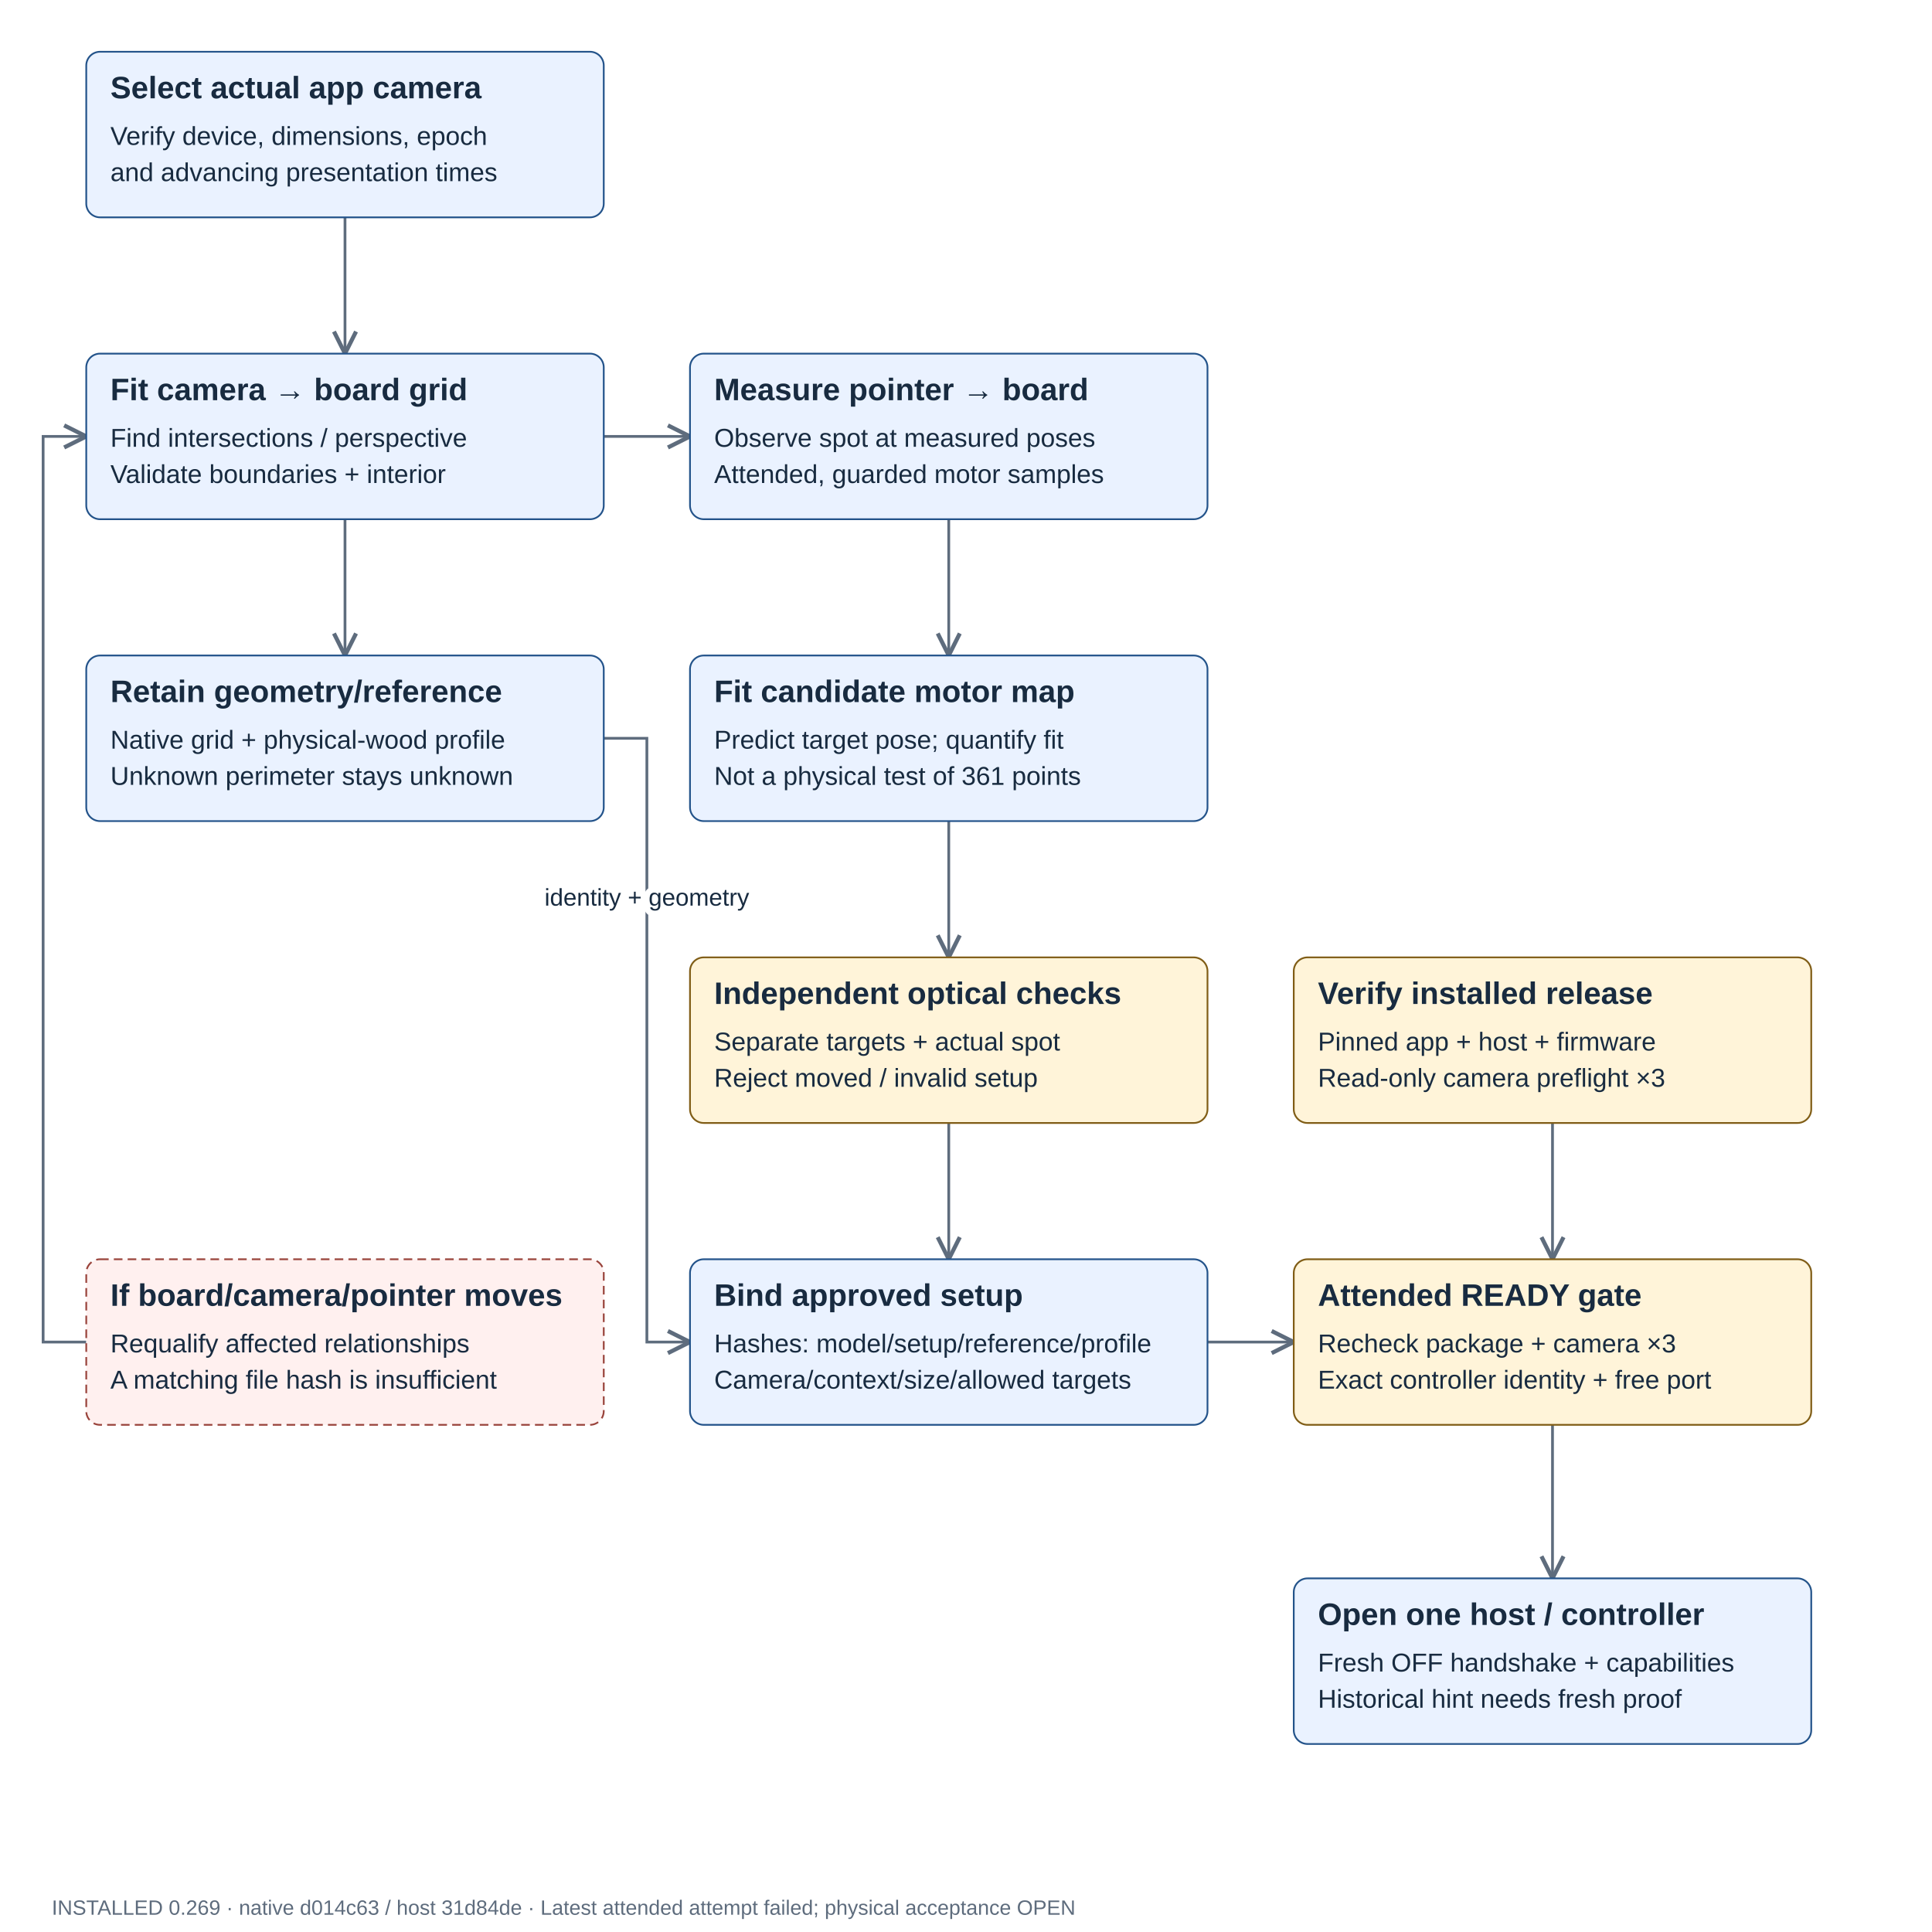
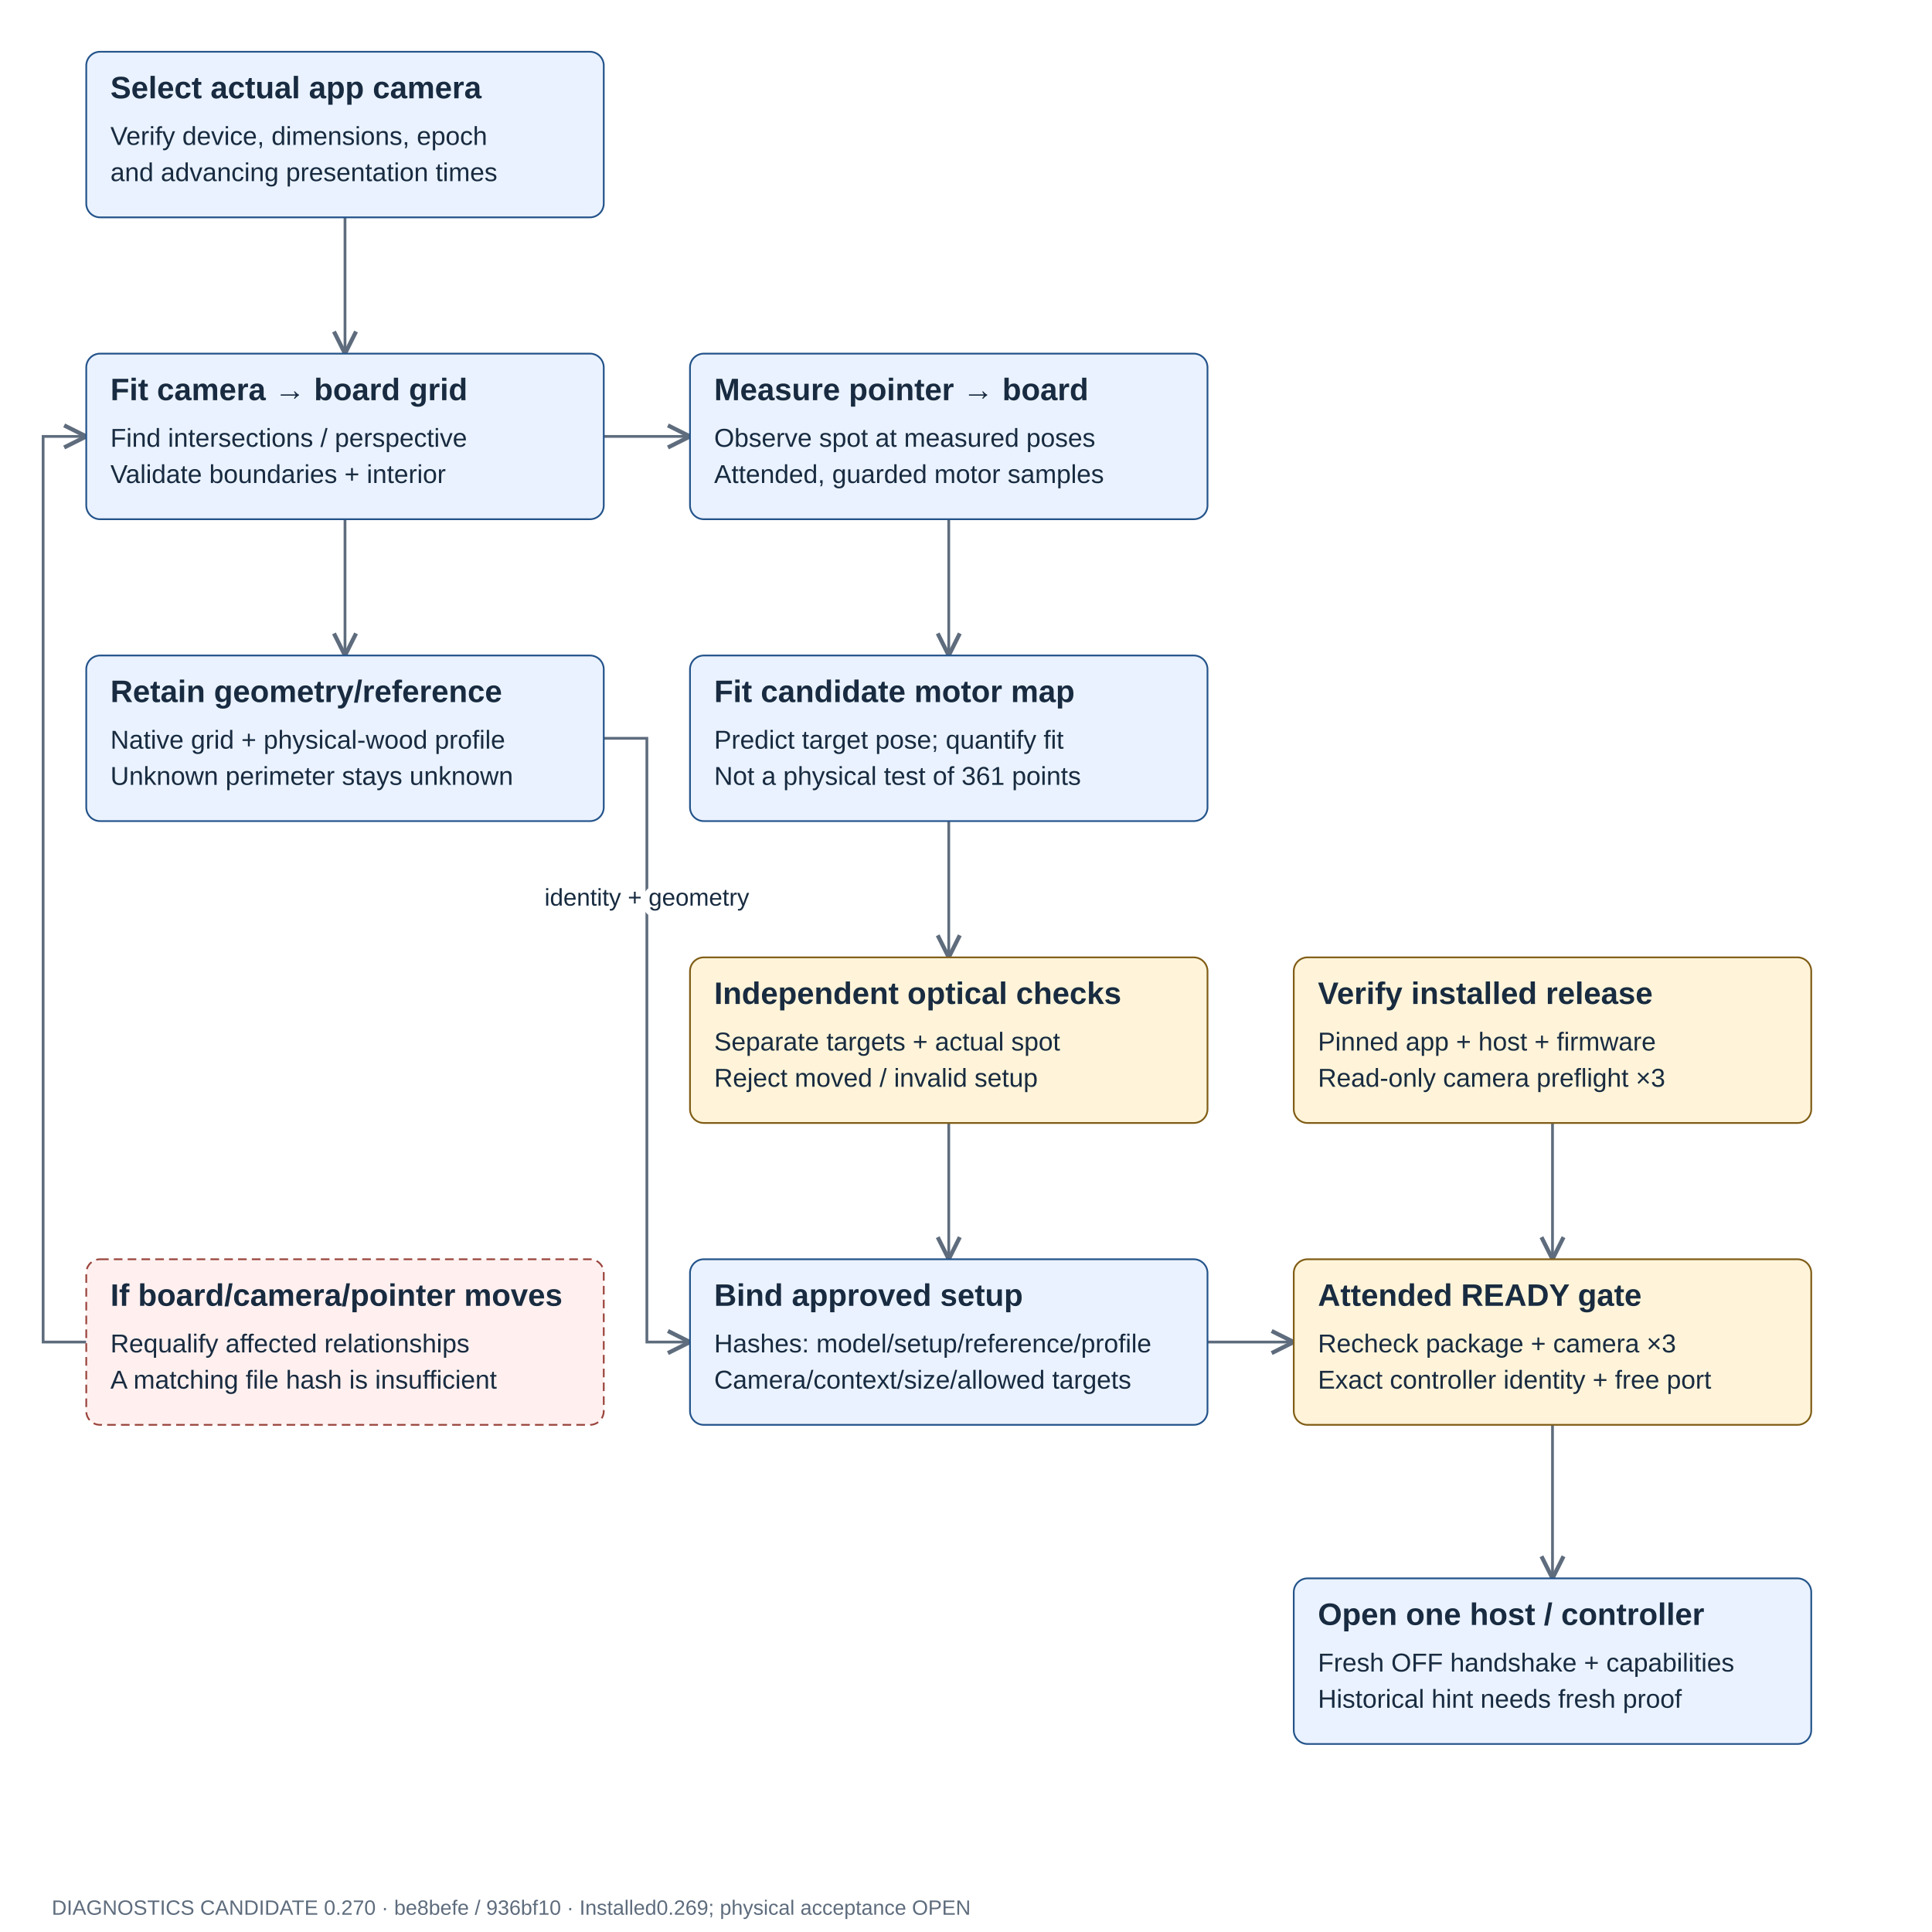
<svg xmlns="http://www.w3.org/2000/svg" viewBox="0 0 1120 1120" width="1120" height="1120" role="img" aria-labelledby="calibration-title calibration-desc">
  <defs>
    <marker id="arrow" markerWidth="10" markerHeight="10" refX="9" refY="5" orient="auto-start-reverse">
      <path d="M 1 1 L 9 5 L 1 9" fill="none" stroke="#5e6c7d" stroke-width="1.5" />
    </marker>
  </defs>
  <style>text{font-family:Arial,Helvetica,sans-serif;fill:#182b40}.edge-label{font-size:14px;paint-order:stroke;stroke:#fff;stroke-width:7px;stroke-linejoin:round}.node-title{font-size:18px;font-weight:600}.node-body{font-size:15px}</style>
  <rect width="100%" height="100%" fill="#fff" />
  <polyline points="200.0,126.0 200.0,205.0" fill="none" stroke="#5e6c7d" stroke-width="1.6" marker-end="url(#arrow)" />
  <polyline points="200.0,301.0 200.0,380.0" fill="none" stroke="#5e6c7d" stroke-width="1.6" marker-end="url(#arrow)" />
  <polyline points="350.0,253.0 400.0,253.0" fill="none" stroke="#5e6c7d" stroke-width="1.6" marker-end="url(#arrow)" />
  <polyline points="550.0,301.0 550.0,380.0" fill="none" stroke="#5e6c7d" stroke-width="1.6" marker-end="url(#arrow)" />
  <polyline points="550.0,476.0 550.0,555.0" fill="none" stroke="#5e6c7d" stroke-width="1.6" marker-end="url(#arrow)" />
  <polyline points="550.0,651.0 550.0,730.0" fill="none" stroke="#5e6c7d" stroke-width="1.6" marker-end="url(#arrow)" />
  <polyline points="700.0,778.0 750.0,778.0" fill="none" stroke="#5e6c7d" stroke-width="1.6" marker-end="url(#arrow)" />
  <polyline points="900.0,651.0 900.0,730.0" fill="none" stroke="#5e6c7d" stroke-width="1.6" marker-end="url(#arrow)" />
  <polyline points="900.0,826.0 900.0,915.0" fill="none" stroke="#5e6c7d" stroke-width="1.6" marker-end="url(#arrow)" />
  <polyline points="350.0,428.0 375,428 375,778 400.0,778.0" fill="none" stroke="#5e6c7d" stroke-width="1.6" marker-end="url(#arrow)" />
  <text class="edge-label" x="375.0" y="525.0" text-anchor="middle">identity + geometry</text>
  <polyline points="50.0,778.0 25,778 25,253 50.0,253.0" fill="none" stroke="#5e6c7d" stroke-width="1.6" marker-end="url(#arrow)" />
  <g data-node="select">
    <rect x="50" y="30" width="300" height="96" rx="8" fill="#eaf2ff" stroke="#23538a" />
    <text class="node-title" x="64" y="57">Select actual app camera</text>
    <text class="node-body" x="64" y="84">Verify device, dimensions, epoch</text>
    <text class="node-body" x="64" y="105">and advancing presentation times</text>
  </g>
  <g data-node="grid">
    <rect x="50" y="205" width="300" height="96" rx="8" fill="#eaf2ff" stroke="#23538a" />
    <text class="node-title" x="64" y="232">Fit camera → board grid</text>
    <text class="node-body" x="64" y="259">Find intersections / perspective</text>
    <text class="node-body" x="64" y="280">Validate boundaries + interior</text>
  </g>
  <g data-node="ref">
    <rect x="50" y="380" width="300" height="96" rx="8" fill="#eaf2ff" stroke="#23538a" />
    <text class="node-title" x="64" y="407">Retain geometry/reference</text>
    <text class="node-body" x="64" y="434">Native grid + physical-wood profile</text>
    <text class="node-body" x="64" y="455">Unknown perimeter stays unknown</text>
  </g>
  <g data-node="measure">
    <rect x="400" y="205" width="300" height="96" rx="8" fill="#eaf2ff" stroke="#23538a" />
    <text class="node-title" x="414" y="232">Measure pointer → board</text>
    <text class="node-body" x="414" y="259">Observe spot at measured poses</text>
    <text class="node-body" x="414" y="280">Attended, guarded motor samples</text>
  </g>
  <g data-node="fit">
    <rect x="400" y="380" width="300" height="96" rx="8" fill="#eaf2ff" stroke="#23538a" />
    <text class="node-title" x="414" y="407">Fit candidate motor map</text>
    <text class="node-body" x="414" y="434">Predict target pose; quantify fit</text>
    <text class="node-body" x="414" y="455">Not a physical test of 361 points</text>
  </g>
  <g data-node="check">
    <rect x="400" y="555" width="300" height="96" rx="8" fill="#fff4d9" stroke="#805d16" />
    <text class="node-title" x="414" y="582">Independent optical checks</text>
    <text class="node-body" x="414" y="609">Separate targets + actual spot</text>
    <text class="node-body" x="414" y="630">Reject moved / invalid setup</text>
  </g>
  <g data-node="bind">
    <rect x="400" y="730" width="300" height="96" rx="8" fill="#eaf2ff" stroke="#23538a" />
    <text class="node-title" x="414" y="757">Bind approved setup</text>
    <text class="node-body" x="414" y="784">Hashes: model/setup/reference/profile</text>
    <text class="node-body" x="414" y="805">Camera/context/size/allowed targets</text>
  </g>
  <g data-node="verify">
    <rect x="750" y="555" width="300" height="96" rx="8" fill="#fff4d9" stroke="#805d16" />
    <text class="node-title" x="764" y="582">Verify installed release</text>
    <text class="node-body" x="764" y="609">Pinned app + host + firmware</text>
    <text class="node-body" x="764" y="630">Read-only camera preflight ×3</text>
  </g>
  <g data-node="ready">
    <rect x="750" y="730" width="300" height="96" rx="8" fill="#fff4d9" stroke="#805d16" />
    <text class="node-title" x="764" y="757">Attended READY gate</text>
    <text class="node-body" x="764" y="784">Recheck package + camera ×3</text>
    <text class="node-body" x="764" y="805">Exact controller identity + free port</text>
  </g>
  <g data-node="launch">
    <rect x="750" y="915" width="300" height="96" rx="8" fill="#eaf2ff" stroke="#23538a" />
    <text class="node-title" x="764" y="942">Open one host / controller</text>
    <text class="node-body" x="764" y="969">Fresh OFF handshake + capabilities</text>
    <text class="node-body" x="764" y="990">Historical hint needs fresh proof</text>
  </g>
  <g data-node="moved">
    <rect x="50" y="730" width="300" height="96" rx="8" fill="#fff0ef" stroke="#99433b" stroke-dasharray="5 3" />
    <text class="node-title" x="64" y="757">If board/camera/pointer moves</text>
    <text class="node-body" x="64" y="784">Requalify affected relationships</text>
    <text class="node-body" x="64" y="805">A matching file hash is insufficient</text>
  </g>
-   <text x="30" y="1110" style="font-size:12px;fill:#5e6c7d">INSTALLED 0.269 · native d014c63 / host 31d84de · Latest attended attempt failed; physical acceptance OPEN</text>
+   <text x="30" y="1110" style="font-size:12px;fill:#5e6c7d">DIAGNOSTICS CANDIDATE 0.270 · be8befe / 936bf10 · Installed0.269; physical acceptance OPEN</text>
</svg>
